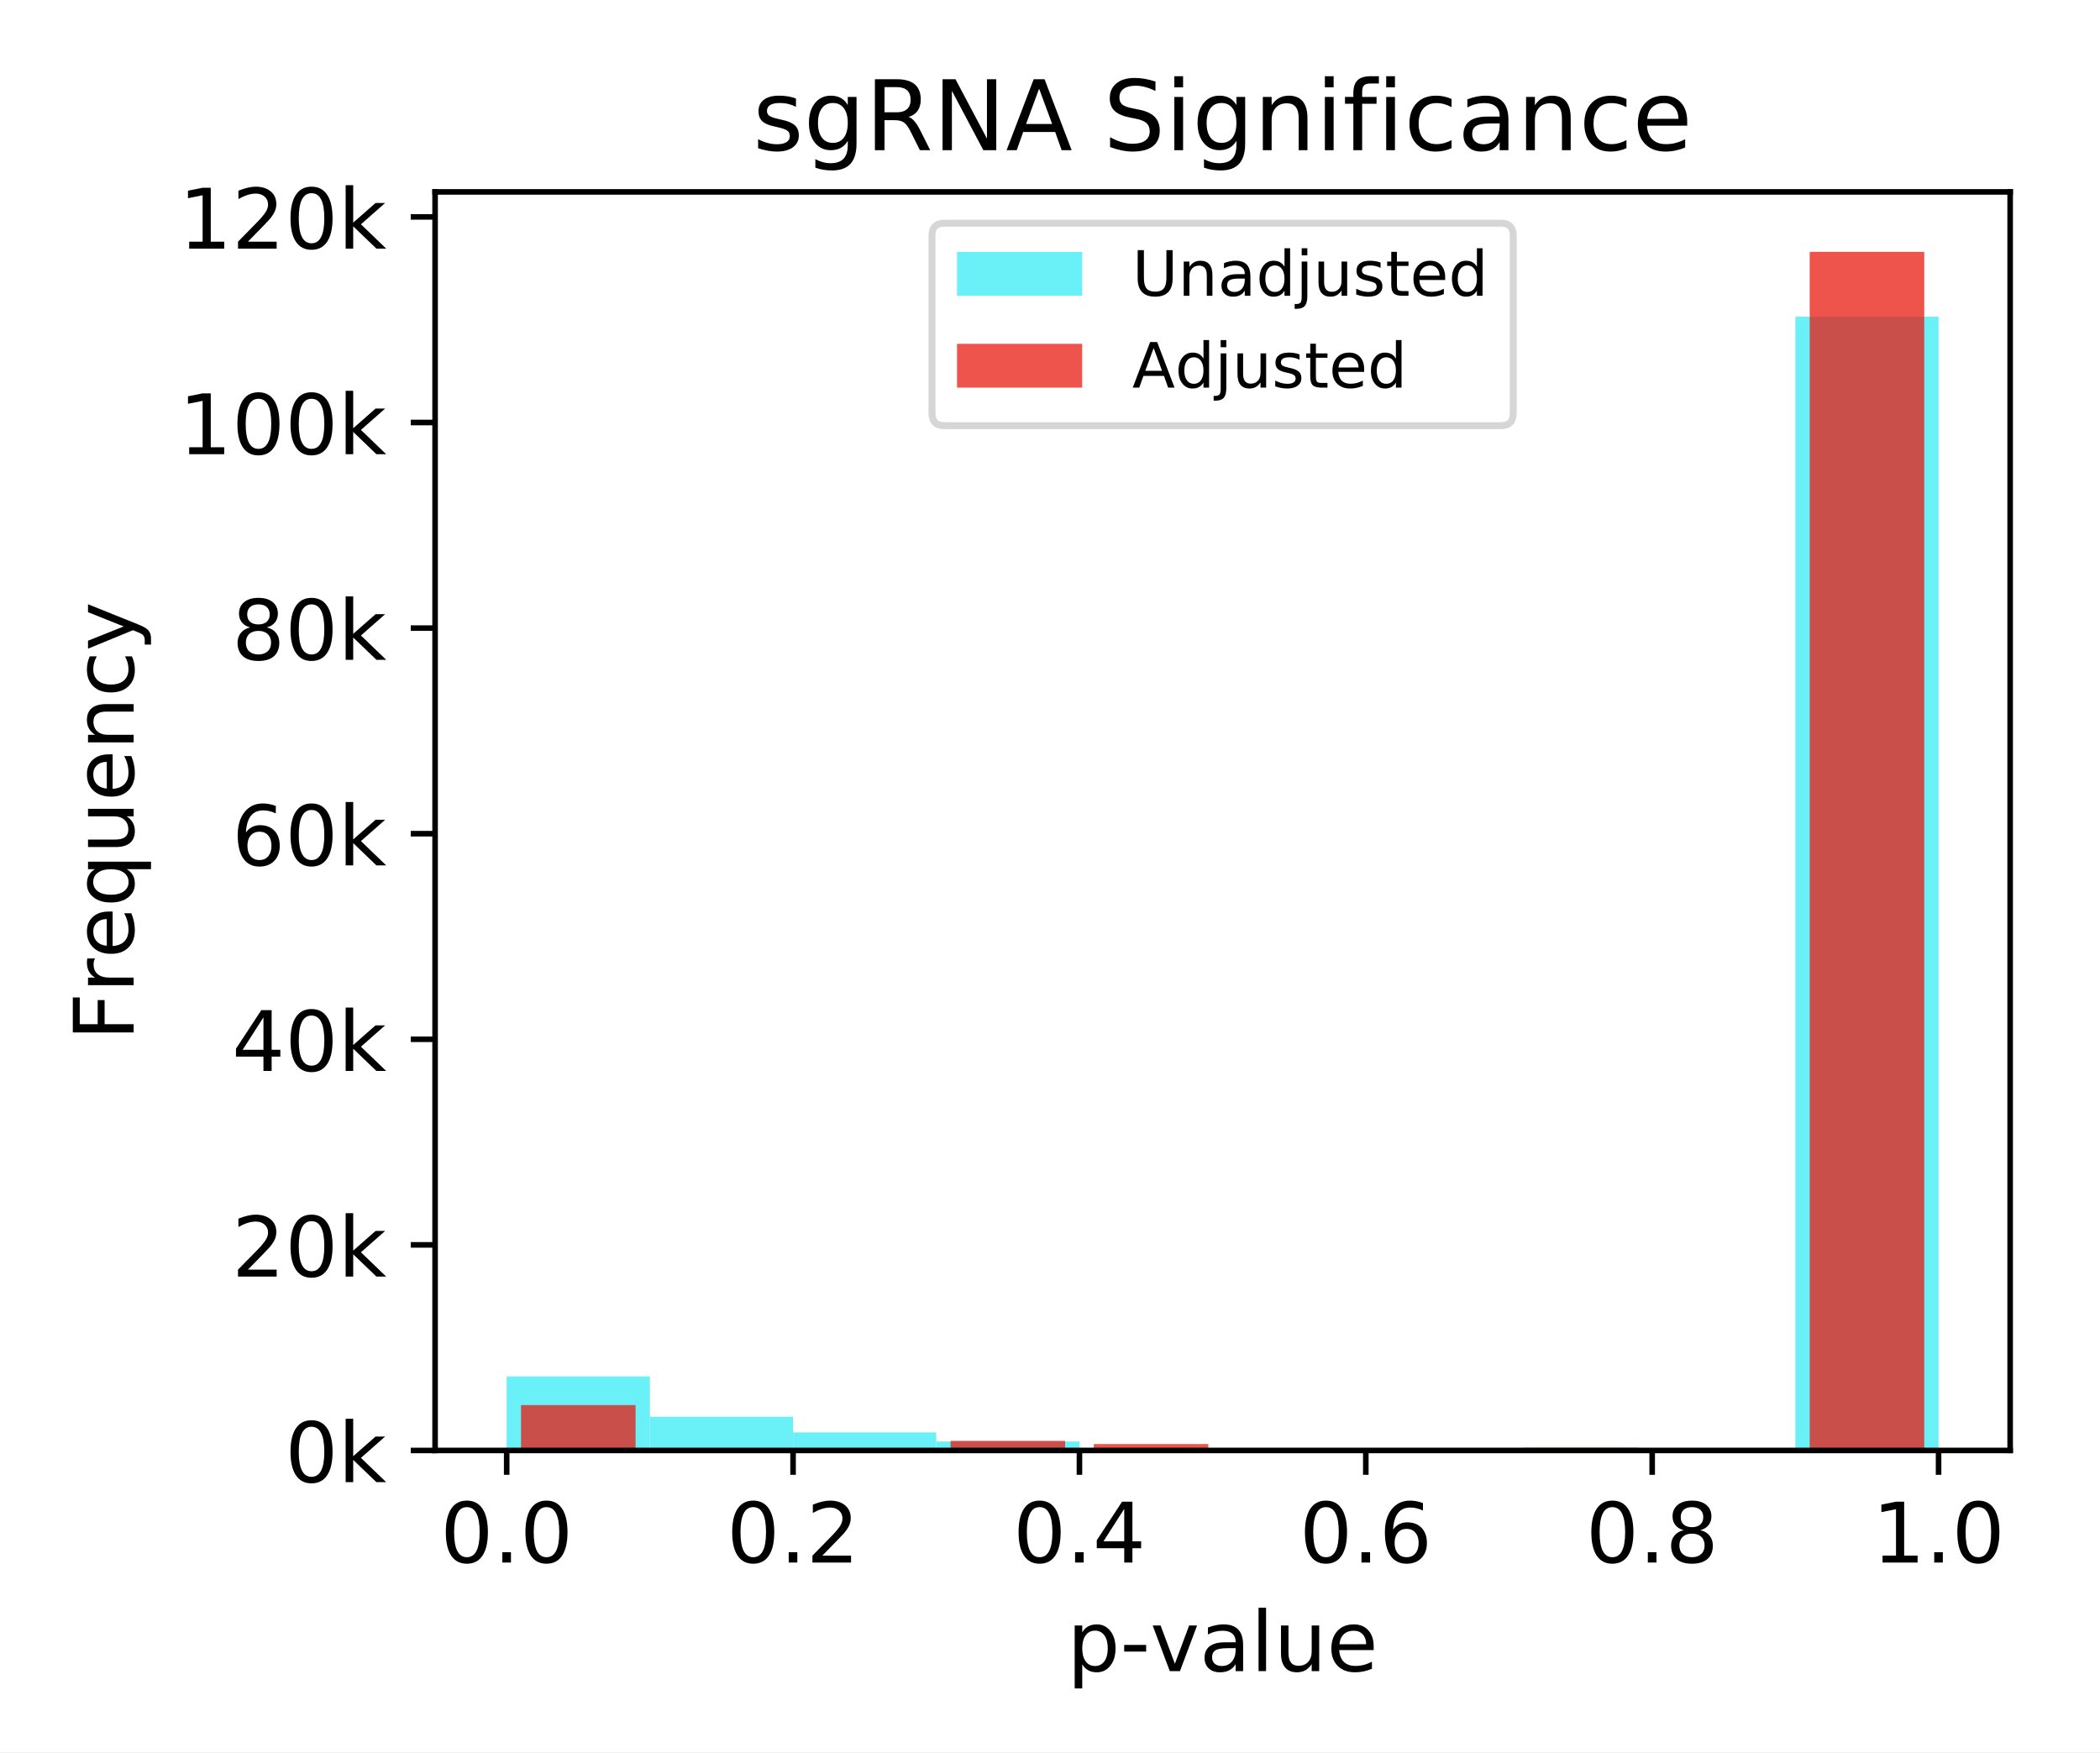
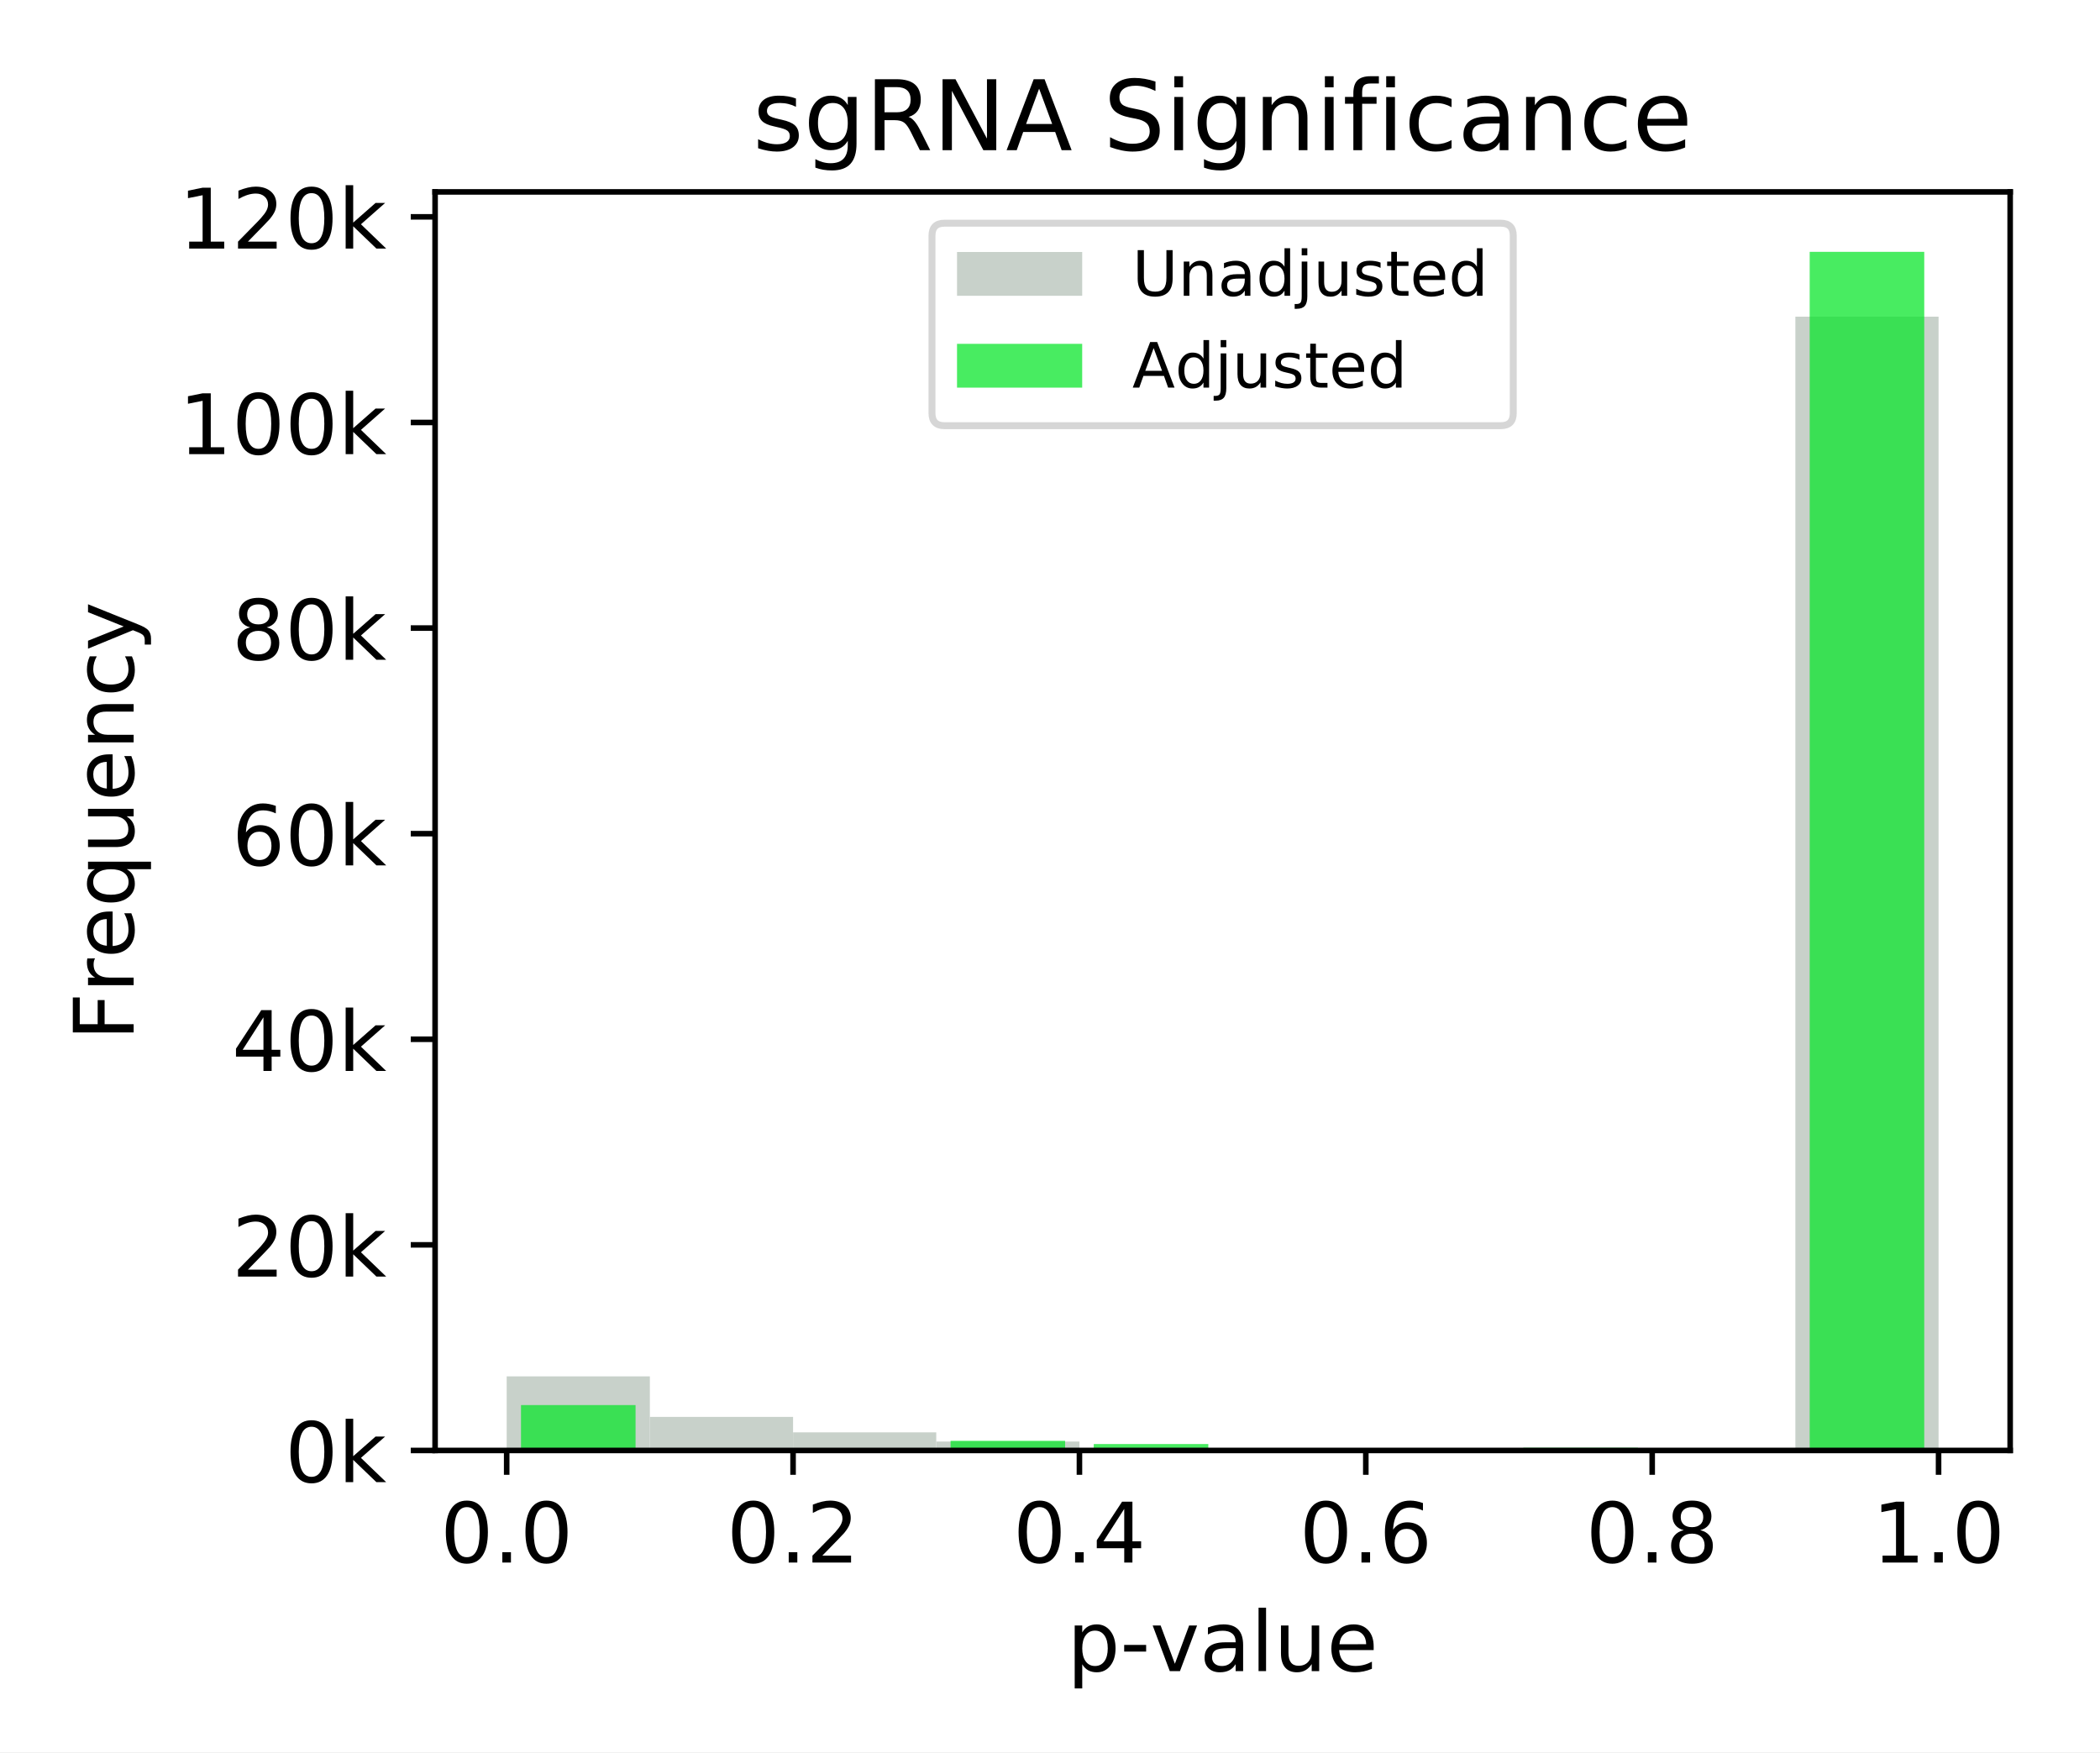
<svg xmlns="http://www.w3.org/2000/svg" xmlns:xlink="http://www.w3.org/1999/xlink" height="252pt" version="1.1" viewBox="0 0 302 252" width="302pt">
  <defs>
    <style type="text/css">
*{stroke-linecap:butt;stroke-linejoin:round;}
  </style>
  </defs>
  <g id="figure_1">
    <g id="patch_1">
      <path d="M 0 252  L 302.4 252  L 302.4 0  L 0 0  z " style="fill:#ffffff;" />
    </g>
    <g id="axes_1">
      <g id="patch_2">
        <path d="M 62.57 208.6  L 289.08 208.6  L 289.08 27.6  L 62.57 27.6  z " style="fill:#ffffff;" />
      </g>
      <g id="patch_3">
-         <path clip-path="url(#pd589215fc9)" d="M 72.866 208.6  L 93.458 208.6  L 93.458 197.95  L 72.866 197.95  z " style="fill:#6af0f7;" />
+         <path clip-path="url(#p7c3df16d8b)" d="M 72.866 208.6  L 93.458 208.6  L 93.458 197.943  L 72.866 197.943  z " style="fill:#c8d1ca;" />
      </g>
      <g id="patch_4">
-         <path clip-path="url(#pd589215fc9)" d="M 93.458 208.6  L 114.05 208.6  L 114.05 203.76  L 93.458 203.76  z " style="fill:#6af0f7;" />
+         <path clip-path="url(#p7c3df16d8b)" d="M 93.458 208.6  L 114.05 208.6  L 114.05 203.77  L 93.458 203.77  z " style="fill:#c8d1ca;" />
      </g>
      <g id="patch_5">
-         <path clip-path="url(#pd589215fc9)" d="M 114.05 208.6  L 134.641 208.6  L 134.641 206.001  L 114.05 206.001  z " style="fill:#6af0f7;" />
+         <path clip-path="url(#p7c3df16d8b)" d="M 114.05 208.6  L 134.641 208.6  L 134.641 205.996  L 114.05 205.996  z " style="fill:#c8d1ca;" />
      </g>
      <g id="patch_6">
-         <path clip-path="url(#pd589215fc9)" d="M 134.641 208.6  L 155.233 208.6  L 155.233 207.311  L 134.641 207.311  z " style="fill:#6af0f7;" />
+         <path clip-path="url(#p7c3df16d8b)" d="M 134.641 208.6  L 155.233 208.6  L 155.233 207.315  L 134.641 207.315  z " style="fill:#c8d1ca;" />
      </g>
      <g id="patch_7">
-         <path clip-path="url(#pd589215fc9)" d="M 155.233 208.6  L 175.825 208.6  L 175.825 208.584  L 155.233 208.584  z " style="fill:#6af0f7;" />
+         <path clip-path="url(#p7c3df16d8b)" d="M 155.233 208.6  L 175.825 208.6  L 175.825 208.582  L 155.233 208.582  z " style="fill:#c8d1ca;" />
      </g>
      <g id="patch_8">
-         <path clip-path="url(#pd589215fc9)" d="M 175.825 208.6  L 196.417 208.6  L 196.417 208.6  L 175.825 208.6  z " style="fill:#6af0f7;" />
+         <path clip-path="url(#p7c3df16d8b)" d="M 175.825 208.6  L 196.417 208.6  L 196.417 208.6  L 175.825 208.6  z " style="fill:#c8d1ca;" />
      </g>
      <g id="patch_9">
-         <path clip-path="url(#pd589215fc9)" d="M 196.417 208.6  L 217.009 208.6  L 217.009 208.6  L 196.417 208.6  z " style="fill:#6af0f7;" />
+         <path clip-path="url(#p7c3df16d8b)" d="M 196.417 208.6  L 217.009 208.6  L 217.009 208.6  L 196.417 208.6  z " style="fill:#c8d1ca;" />
      </g>
      <g id="patch_10">
-         <path clip-path="url(#pd589215fc9)" d="M 217.009 208.6  L 237.6 208.6  L 237.6 208.6  L 217.009 208.6  z " style="fill:#6af0f7;" />
+         <path clip-path="url(#p7c3df16d8b)" d="M 217.009 208.6  L 237.6 208.6  L 237.6 208.6  L 217.009 208.6  z " style="fill:#c8d1ca;" />
      </g>
      <g id="patch_11">
-         <path clip-path="url(#pd589215fc9)" d="M 237.6 208.6  L 258.192 208.6  L 258.192 208.6  L 237.6 208.6  z " style="fill:#6af0f7;" />
+         <path clip-path="url(#p7c3df16d8b)" d="M 237.6 208.6  L 258.192 208.6  L 258.192 208.6  L 237.6 208.6  z " style="fill:#c8d1ca;" />
      </g>
      <g id="patch_12">
-         <path clip-path="url(#pd589215fc9)" d="M 258.192 208.6  L 278.784 208.6  L 278.784 45.546  L 258.192 45.546  z " style="fill:#6af0f7;" />
+         <path clip-path="url(#p7c3df16d8b)" d="M 258.192 208.6  L 278.784 208.6  L 278.784 45.538  L 258.192 45.538  z " style="fill:#c8d1ca;" />
      </g>
      <g id="patch_13">
-         <path clip-path="url(#pd589215fc9)" d="M 74.925 208.6  L 91.399 208.6  L 91.399 202.073  L 74.925 202.073  z " style="fill:#e81b10;opacity:0.75;" />
+         <path clip-path="url(#p7c3df16d8b)" d="M 74.925 208.6  L 91.399 208.6  L 91.399 202.073  L 74.925 202.073  z " style="fill:#0be52c;opacity:0.75;" />
      </g>
      <g id="patch_14">
-         <path clip-path="url(#pd589215fc9)" d="M 95.517 208.6  L 111.99 208.6  L 111.99 208.369  L 95.517 208.369  z " style="fill:#e81b10;opacity:0.75;" />
+         <path clip-path="url(#p7c3df16d8b)" d="M 95.517 208.6  L 111.99 208.6  L 111.99 208.371  L 95.517 208.371  z " style="fill:#0be52c;opacity:0.75;" />
      </g>
      <g id="patch_15">
-         <path clip-path="url(#pd589215fc9)" d="M 116.109 208.6  L 132.582 208.6  L 132.582 208.276  L 116.109 208.276  z " style="fill:#e81b10;opacity:0.75;" />
+         <path clip-path="url(#p7c3df16d8b)" d="M 116.109 208.6  L 132.582 208.6  L 132.582 208.272  L 116.109 208.272  z " style="fill:#0be52c;opacity:0.75;" />
      </g>
      <g id="patch_16">
-         <path clip-path="url(#pd589215fc9)" d="M 136.701 208.6  L 153.174 208.6  L 153.174 207.218  L 136.701 207.218  z " style="fill:#e81b10;opacity:0.75;" />
+         <path clip-path="url(#p7c3df16d8b)" d="M 136.701 208.6  L 153.174 208.6  L 153.174 207.213  L 136.701 207.213  z " style="fill:#0be52c;opacity:0.75;" />
      </g>
      <g id="patch_17">
-         <path clip-path="url(#pd589215fc9)" d="M 157.292 208.6  L 173.766 208.6  L 173.766 207.679  L 157.292 207.679  z " style="fill:#e81b10;opacity:0.75;" />
+         <path clip-path="url(#p7c3df16d8b)" d="M 157.292 208.6  L 173.766 208.6  L 173.766 207.676  L 157.292 207.676  z " style="fill:#0be52c;opacity:0.75;" />
      </g>
      <g id="patch_18">
-         <path clip-path="url(#pd589215fc9)" d="M 177.884 208.6  L 194.358 208.6  L 194.358 208.446  L 177.884 208.446  z " style="fill:#e81b10;opacity:0.75;" />
+         <path clip-path="url(#p7c3df16d8b)" d="M 177.884 208.6  L 194.358 208.6  L 194.358 208.448  L 177.884 208.448  z " style="fill:#0be52c;opacity:0.75;" />
      </g>
      <g id="patch_19">
-         <path clip-path="url(#pd589215fc9)" d="M 198.476 208.6  L 214.949 208.6  L 214.949 208.52  L 198.476 208.52  z " style="fill:#e81b10;opacity:0.75;" />
+         <path clip-path="url(#p7c3df16d8b)" d="M 198.476 208.6  L 214.949 208.6  L 214.949 208.522  L 198.476 208.522  z " style="fill:#0be52c;opacity:0.75;" />
      </g>
      <g id="patch_20">
-         <path clip-path="url(#pd589215fc9)" d="M 219.068 208.6  L 235.541 208.6  L 235.541 208.21  L 219.068 208.21  z " style="fill:#e81b10;opacity:0.75;" />
+         <path clip-path="url(#p7c3df16d8b)" d="M 219.068 208.6  L 235.541 208.6  L 235.541 208.211  L 219.068 208.211  z " style="fill:#0be52c;opacity:0.75;" />
      </g>
      <g id="patch_21">
-         <path clip-path="url(#pd589215fc9)" d="M 239.66 208.6  L 256.133 208.6  L 256.133 208.541  L 239.66 208.541  z " style="fill:#e81b10;opacity:0.75;" />
+         <path clip-path="url(#p7c3df16d8b)" d="M 239.66 208.6  L 256.133 208.6  L 256.133 208.541  L 239.66 208.541  z " style="fill:#0be52c;opacity:0.75;" />
      </g>
      <g id="patch_22">
-         <path clip-path="url(#pd589215fc9)" d="M 260.251 208.6  L 276.725 208.6  L 276.725 36.219  L 260.251 36.219  z " style="fill:#e81b10;opacity:0.75;" />
+         <path clip-path="url(#p7c3df16d8b)" d="M 260.251 208.6  L 276.725 208.6  L 276.725 36.219  L 260.251 36.219  z " style="fill:#0be52c;opacity:0.75;" />
      </g>
      <g id="matplotlib.axis_1">
        <g id="xtick_1">
          <g id="line2d_1">
            <defs>
-               <path d="M 0 0  L 0 3.5  " id="m8bef179ae7" style="stroke:#000000;stroke-width:0.8;" />
-             </defs>
-             <g>
-               <use style="stroke:#000000;stroke-width:0.8;" x="72.866" xlink:href="#m8bef179ae7" y="208.6" />
+               <path d="M 0 0  L 0 3.5  " id="m4076a3effc" style="stroke:#000000;stroke-width:0.8;" />
+             </defs>
+             <g>
+               <use style="stroke:#000000;stroke-width:0.8;" x="72.866" xlink:href="#m4076a3effc" y="208.6" />
            </g>
          </g>
          <g id="text_1">
            <defs>
              <path d="M 31.781 66.406  Q 24.172 66.406 20.328 58.906  Q 16.5 51.422 16.5 36.375  Q 16.5 21.391 20.328 13.891  Q 24.172 6.391 31.781 6.391  Q 39.453 6.391 43.281 13.891  Q 47.125 21.391 47.125 36.375  Q 47.125 51.422 43.281 58.906  Q 39.453 66.406 31.781 66.406  z M 31.781 74.219  Q 44.047 74.219 50.516 64.516  Q 56.984 54.828 56.984 36.375  Q 56.984 17.969 50.516 8.266  Q 44.047 -1.422 31.781 -1.422  Q 19.531 -1.422 13.062 8.266  Q 6.594 17.969 6.594 36.375  Q 6.594 54.828 13.062 64.516  Q 19.531 74.219 31.781 74.219  z " id="DejaVuSans-30" />
              <path d="M 10.688 12.406  L 21 12.406  L 21 0  L 10.688 0  z " id="DejaVuSans-2e" />
            </defs>
            <g transform="translate(63.32403 224.7181)scale(0.12 -0.12)">
              <use xlink:href="#DejaVuSans-30" />
              <use x="63.623" xlink:href="#DejaVuSans-2e" />
              <use x="95.41" xlink:href="#DejaVuSans-30" />
            </g>
          </g>
        </g>
        <g id="xtick_2">
          <g id="line2d_2">
            <g>
-               <use style="stroke:#000000;stroke-width:0.8;" x="114.05" xlink:href="#m8bef179ae7" y="208.6" />
+               <use style="stroke:#000000;stroke-width:0.8;" x="114.05" xlink:href="#m4076a3effc" y="208.6" />
            </g>
          </g>
          <g id="text_2">
            <defs>
              <path d="M 19.188 8.297  L 53.609 8.297  L 53.609 0  L 7.328 0  L 7.328 8.297  Q 12.938 14.109 22.625 23.891  Q 32.328 33.688 34.812 36.531  Q 39.547 41.844 41.422 45.531  Q 43.312 49.219 43.312 52.781  Q 43.312 58.594 39.234 62.25  Q 35.156 65.922 28.609 65.922  Q 23.969 65.922 18.812 64.312  Q 13.672 62.703 7.812 59.422  L 7.812 69.391  Q 13.766 71.781 18.938 73  Q 24.125 74.219 28.422 74.219  Q 39.75 74.219 46.484 68.547  Q 53.219 62.891 53.219 53.422  Q 53.219 48.922 51.531 44.891  Q 49.859 40.875 45.406 35.406  Q 44.188 33.984 37.641 27.219  Q 31.109 20.453 19.188 8.297  z " id="DejaVuSans-32" />
            </defs>
            <g transform="translate(104.5077 224.7181)scale(0.12 -0.12)">
              <use xlink:href="#DejaVuSans-30" />
              <use x="63.623" xlink:href="#DejaVuSans-2e" />
              <use x="95.41" xlink:href="#DejaVuSans-32" />
            </g>
          </g>
        </g>
        <g id="xtick_3">
          <g id="line2d_3">
            <g>
-               <use style="stroke:#000000;stroke-width:0.8;" x="155.233" xlink:href="#m8bef179ae7" y="208.6" />
+               <use style="stroke:#000000;stroke-width:0.8;" x="155.233" xlink:href="#m4076a3effc" y="208.6" />
            </g>
          </g>
          <g id="text_3">
            <defs>
              <path d="M 37.797 64.312  L 12.891 25.391  L 37.797 25.391  z M 35.203 72.906  L 47.609 72.906  L 47.609 25.391  L 58.016 25.391  L 58.016 17.188  L 47.609 17.188  L 47.609 0  L 37.797 0  L 37.797 17.188  L 4.891 17.188  L 4.891 26.703  z " id="DejaVuSans-34" />
            </defs>
            <g transform="translate(145.6913 224.7181)scale(0.12 -0.12)">
              <use xlink:href="#DejaVuSans-30" />
              <use x="63.623" xlink:href="#DejaVuSans-2e" />
              <use x="95.41" xlink:href="#DejaVuSans-34" />
            </g>
          </g>
        </g>
        <g id="xtick_4">
          <g id="line2d_4">
            <g>
-               <use style="stroke:#000000;stroke-width:0.8;" x="196.417" xlink:href="#m8bef179ae7" y="208.6" />
+               <use style="stroke:#000000;stroke-width:0.8;" x="196.417" xlink:href="#m4076a3effc" y="208.6" />
            </g>
          </g>
          <g id="text_4">
            <defs>
              <path d="M 33.016 40.375  Q 26.375 40.375 22.484 35.828  Q 18.609 31.297 18.609 23.391  Q 18.609 15.531 22.484 10.953  Q 26.375 6.391 33.016 6.391  Q 39.656 6.391 43.531 10.953  Q 47.406 15.531 47.406 23.391  Q 47.406 31.297 43.531 35.828  Q 39.656 40.375 33.016 40.375  z M 52.594 71.297  L 52.594 62.312  Q 48.875 64.062 45.094 64.984  Q 41.312 65.922 37.594 65.922  Q 27.828 65.922 22.672 59.328  Q 17.531 52.734 16.797 39.406  Q 19.672 43.656 24.016 45.922  Q 28.375 48.188 33.594 48.188  Q 44.578 48.188 50.953 41.516  Q 57.328 34.859 57.328 23.391  Q 57.328 12.156 50.688 5.359  Q 44.047 -1.422 33.016 -1.422  Q 20.359 -1.422 13.672 8.266  Q 6.984 17.969 6.984 36.375  Q 6.984 53.656 15.188 63.938  Q 23.391 74.219 37.203 74.219  Q 40.922 74.219 44.703 73.484  Q 48.484 72.75 52.594 71.297  z " id="DejaVuSans-36" />
            </defs>
            <g transform="translate(186.8749 224.7181)scale(0.12 -0.12)">
              <use xlink:href="#DejaVuSans-30" />
              <use x="63.623" xlink:href="#DejaVuSans-2e" />
              <use x="95.41" xlink:href="#DejaVuSans-36" />
            </g>
          </g>
        </g>
        <g id="xtick_5">
          <g id="line2d_5">
            <g>
-               <use style="stroke:#000000;stroke-width:0.8;" x="237.6" xlink:href="#m8bef179ae7" y="208.6" />
+               <use style="stroke:#000000;stroke-width:0.8;" x="237.6" xlink:href="#m4076a3effc" y="208.6" />
            </g>
          </g>
          <g id="text_5">
            <defs>
              <path d="M 31.781 34.625  Q 24.75 34.625 20.719 30.859  Q 16.703 27.094 16.703 20.516  Q 16.703 13.922 20.719 10.156  Q 24.75 6.391 31.781 6.391  Q 38.812 6.391 42.859 10.172  Q 46.922 13.969 46.922 20.516  Q 46.922 27.094 42.891 30.859  Q 38.875 34.625 31.781 34.625  z M 21.922 38.812  Q 15.578 40.375 12.031 44.719  Q 8.5 49.078 8.5 55.328  Q 8.5 64.062 14.719 69.141  Q 20.953 74.219 31.781 74.219  Q 42.672 74.219 48.875 69.141  Q 55.078 64.062 55.078 55.328  Q 55.078 49.078 51.531 44.719  Q 48 40.375 41.703 38.812  Q 48.828 37.156 52.797 32.312  Q 56.781 27.484 56.781 20.516  Q 56.781 9.906 50.312 4.234  Q 43.844 -1.422 31.781 -1.422  Q 19.734 -1.422 13.25 4.234  Q 6.781 9.906 6.781 20.516  Q 6.781 27.484 10.781 32.312  Q 14.797 37.156 21.922 38.812  z M 18.312 54.391  Q 18.312 48.734 21.844 45.562  Q 25.391 42.391 31.781 42.391  Q 38.141 42.391 41.719 45.562  Q 45.312 48.734 45.312 54.391  Q 45.312 60.062 41.719 63.234  Q 38.141 66.406 31.781 66.406  Q 25.391 66.406 21.844 63.234  Q 18.312 60.062 18.312 54.391  z " id="DejaVuSans-38" />
            </defs>
            <g transform="translate(228.0586 224.7181)scale(0.12 -0.12)">
              <use xlink:href="#DejaVuSans-30" />
              <use x="63.623" xlink:href="#DejaVuSans-2e" />
              <use x="95.41" xlink:href="#DejaVuSans-38" />
            </g>
          </g>
        </g>
        <g id="xtick_6">
          <g id="line2d_6">
            <g>
-               <use style="stroke:#000000;stroke-width:0.8;" x="278.784" xlink:href="#m8bef179ae7" y="208.6" />
+               <use style="stroke:#000000;stroke-width:0.8;" x="278.784" xlink:href="#m4076a3effc" y="208.6" />
            </g>
          </g>
          <g id="text_6">
            <defs>
              <path d="M 12.406 8.297  L 28.516 8.297  L 28.516 63.922  L 10.984 60.406  L 10.984 69.391  L 28.422 72.906  L 38.281 72.906  L 38.281 8.297  L 54.391 8.297  L 54.391 0  L 12.406 0  z " id="DejaVuSans-31" />
            </defs>
            <g transform="translate(269.2422 224.7181)scale(0.12 -0.12)">
              <use xlink:href="#DejaVuSans-31" />
              <use x="63.623" xlink:href="#DejaVuSans-2e" />
              <use x="95.41" xlink:href="#DejaVuSans-30" />
            </g>
          </g>
        </g>
        <g id="text_7">
          <defs>
            <path d="M 18.109 8.203  L 18.109 -20.797  L 9.078 -20.797  L 9.078 54.688  L 18.109 54.688  L 18.109 46.391  Q 20.953 51.266 25.266 53.625  Q 29.594 56 35.594 56  Q 45.562 56 51.781 48.094  Q 58.016 40.188 58.016 27.297  Q 58.016 14.406 51.781 6.484  Q 45.562 -1.422 35.594 -1.422  Q 29.594 -1.422 25.266 0.953  Q 20.953 3.328 18.109 8.203  z M 48.688 27.297  Q 48.688 37.203 44.609 42.844  Q 40.531 48.484 33.406 48.484  Q 26.266 48.484 22.188 42.844  Q 18.109 37.203 18.109 27.297  Q 18.109 17.391 22.188 11.75  Q 26.266 6.109 33.406 6.109  Q 40.531 6.109 44.609 11.75  Q 48.688 17.391 48.688 27.297  z " id="DejaVuSans-70" />
            <path d="M 4.891 31.391  L 31.203 31.391  L 31.203 23.391  L 4.891 23.391  z " id="DejaVuSans-2d" />
            <path d="M 2.984 54.688  L 12.5 54.688  L 29.594 8.797  L 46.688 54.688  L 56.203 54.688  L 35.688 0  L 23.484 0  z " id="DejaVuSans-76" />
            <path d="M 34.281 27.484  Q 23.391 27.484 19.188 25  Q 14.984 22.516 14.984 16.5  Q 14.984 11.719 18.141 8.906  Q 21.297 6.109 26.703 6.109  Q 34.188 6.109 38.703 11.406  Q 43.219 16.703 43.219 25.484  L 43.219 27.484  z M 52.203 31.203  L 52.203 0  L 43.219 0  L 43.219 8.297  Q 40.141 3.328 35.547 0.953  Q 30.953 -1.422 24.312 -1.422  Q 15.922 -1.422 10.953 3.297  Q 6 8.016 6 15.922  Q 6 25.141 12.172 29.828  Q 18.359 34.516 30.609 34.516  L 43.219 34.516  L 43.219 35.406  Q 43.219 41.609 39.141 45  Q 35.062 48.391 27.688 48.391  Q 23 48.391 18.547 47.266  Q 14.109 46.141 10.016 43.891  L 10.016 52.203  Q 14.938 54.109 19.578 55.047  Q 24.219 56 28.609 56  Q 40.484 56 46.344 49.844  Q 52.203 43.703 52.203 31.203  z " id="DejaVuSans-61" />
            <path d="M 9.422 75.984  L 18.406 75.984  L 18.406 0  L 9.422 0  z " id="DejaVuSans-6c" />
            <path d="M 8.5 21.578  L 8.5 54.688  L 17.484 54.688  L 17.484 21.922  Q 17.484 14.156 20.5 10.266  Q 23.531 6.391 29.594 6.391  Q 36.859 6.391 41.078 11.031  Q 45.312 15.672 45.312 23.688  L 45.312 54.688  L 54.297 54.688  L 54.297 0  L 45.312 0  L 45.312 8.406  Q 42.047 3.422 37.719 1  Q 33.406 -1.422 27.688 -1.422  Q 18.266 -1.422 13.375 4.438  Q 8.5 10.297 8.5 21.578  z M 31.109 56  z " id="DejaVuSans-75" />
            <path d="M 56.203 29.594  L 56.203 25.203  L 14.891 25.203  Q 15.484 15.922 20.484 11.062  Q 25.484 6.203 34.422 6.203  Q 39.594 6.203 44.453 7.469  Q 49.312 8.734 54.109 11.281  L 54.109 2.781  Q 49.266 0.734 44.188 -0.344  Q 39.109 -1.422 33.891 -1.422  Q 20.797 -1.422 13.156 6.188  Q 5.516 13.812 5.516 26.812  Q 5.516 40.234 12.766 48.109  Q 20.016 56 32.328 56  Q 43.359 56 49.781 48.891  Q 56.203 41.797 56.203 29.594  z M 47.219 32.234  Q 47.125 39.594 43.094 43.984  Q 39.062 48.391 32.422 48.391  Q 24.906 48.391 20.391 44.141  Q 15.875 39.891 15.188 32.172  z " id="DejaVuSans-65" />
          </defs>
          <g transform="translate(153.4638 240.3319)scale(0.12 -0.12)">
            <use xlink:href="#DejaVuSans-70" />
            <use x="63.477" xlink:href="#DejaVuSans-2d" />
            <use x="99.529" xlink:href="#DejaVuSans-76" />
            <use x="158.709" xlink:href="#DejaVuSans-61" />
            <use x="219.988" xlink:href="#DejaVuSans-6c" />
            <use x="247.771" xlink:href="#DejaVuSans-75" />
            <use x="311.15" xlink:href="#DejaVuSans-65" />
          </g>
        </g>
      </g>
      <g id="matplotlib.axis_2">
        <g id="ytick_1">
          <g id="line2d_7">
            <defs>
-               <path d="M 0 0  L -3.5 0  " id="m03045eaecb" style="stroke:#000000;stroke-width:0.8;" />
-             </defs>
-             <g>
-               <use style="stroke:#000000;stroke-width:0.8;" x="62.57" xlink:href="#m03045eaecb" y="208.6" />
+               <path d="M 0 0  L -3.5 0  " id="m8dde8d599c" style="stroke:#000000;stroke-width:0.8;" />
+             </defs>
+             <g>
+               <use style="stroke:#000000;stroke-width:0.8;" x="62.57" xlink:href="#m8dde8d599c" y="208.6" />
            </g>
          </g>
          <g id="text_8">
            <defs>
              <path d="M 9.078 75.984  L 18.109 75.984  L 18.109 31.109  L 44.922 54.688  L 56.391 54.688  L 27.391 29.109  L 57.625 0  L 45.906 0  L 18.109 26.703  L 18.109 0  L 9.078 0  z " id="DejaVuSans-6b" />
            </defs>
            <g transform="translate(40.98625 213.1591)scale(0.12 -0.12)">
              <use xlink:href="#DejaVuSans-30" />
              <use x="63.623" xlink:href="#DejaVuSans-6b" />
            </g>
          </g>
        </g>
        <g id="ytick_2">
          <g id="line2d_8">
            <g>
-               <use style="stroke:#000000;stroke-width:0.8;" x="62.57" xlink:href="#m03045eaecb" y="179.032" />
+               <use style="stroke:#000000;stroke-width:0.8;" x="62.57" xlink:href="#m8dde8d599c" y="179.031" />
            </g>
          </g>
          <g id="text_9">
-             <g transform="translate(33.35125 183.5914)scale(0.12 -0.12)">
+             <g transform="translate(33.35125 183.5904)scale(0.12 -0.12)">
              <use xlink:href="#DejaVuSans-32" />
              <use x="63.623" xlink:href="#DejaVuSans-30" />
              <use x="127.246" xlink:href="#DejaVuSans-6b" />
            </g>
          </g>
        </g>
        <g id="ytick_3">
          <g id="line2d_9">
            <g>
-               <use style="stroke:#000000;stroke-width:0.8;" x="62.57" xlink:href="#m03045eaecb" y="149.465" />
+               <use style="stroke:#000000;stroke-width:0.8;" x="62.57" xlink:href="#m8dde8d599c" y="149.463" />
            </g>
          </g>
          <g id="text_10">
-             <g transform="translate(33.35125 154.0237)scale(0.12 -0.12)">
+             <g transform="translate(33.35125 154.0217)scale(0.12 -0.12)">
              <use xlink:href="#DejaVuSans-34" />
              <use x="63.623" xlink:href="#DejaVuSans-30" />
              <use x="127.246" xlink:href="#DejaVuSans-6b" />
            </g>
          </g>
        </g>
        <g id="ytick_4">
          <g id="line2d_10">
            <g>
-               <use style="stroke:#000000;stroke-width:0.8;" x="62.57" xlink:href="#m03045eaecb" y="119.897" />
+               <use style="stroke:#000000;stroke-width:0.8;" x="62.57" xlink:href="#m8dde8d599c" y="119.894" />
            </g>
          </g>
          <g id="text_11">
-             <g transform="translate(33.35125 124.4561)scale(0.12 -0.12)">
+             <g transform="translate(33.35125 124.453)scale(0.12 -0.12)">
              <use xlink:href="#DejaVuSans-36" />
              <use x="63.623" xlink:href="#DejaVuSans-30" />
              <use x="127.246" xlink:href="#DejaVuSans-6b" />
            </g>
          </g>
        </g>
        <g id="ytick_5">
          <g id="line2d_11">
            <g>
-               <use style="stroke:#000000;stroke-width:0.8;" x="62.57" xlink:href="#m03045eaecb" y="90.329" />
+               <use style="stroke:#000000;stroke-width:0.8;" x="62.57" xlink:href="#m8dde8d599c" y="90.325" />
            </g>
          </g>
          <g id="text_12">
-             <g transform="translate(33.35125 94.88841)scale(0.12 -0.12)">
+             <g transform="translate(33.35125 94.88435)scale(0.12 -0.12)">
              <use xlink:href="#DejaVuSans-38" />
              <use x="63.623" xlink:href="#DejaVuSans-30" />
              <use x="127.246" xlink:href="#DejaVuSans-6b" />
            </g>
          </g>
        </g>
        <g id="ytick_6">
          <g id="line2d_12">
            <g>
-               <use style="stroke:#000000;stroke-width:0.8;" x="62.57" xlink:href="#m03045eaecb" y="60.762" />
+               <use style="stroke:#000000;stroke-width:0.8;" x="62.57" xlink:href="#m8dde8d599c" y="60.757" />
            </g>
          </g>
          <g id="text_13">
-             <g transform="translate(25.71625 65.32075)scale(0.12 -0.12)">
+             <g transform="translate(25.71625 65.31568)scale(0.12 -0.12)">
              <use xlink:href="#DejaVuSans-31" />
              <use x="63.623" xlink:href="#DejaVuSans-30" />
              <use x="127.246" xlink:href="#DejaVuSans-30" />
              <use x="190.869" xlink:href="#DejaVuSans-6b" />
            </g>
          </g>
        </g>
        <g id="ytick_7">
          <g id="line2d_13">
            <g>
-               <use style="stroke:#000000;stroke-width:0.8;" x="62.57" xlink:href="#m03045eaecb" y="31.194" />
+               <use style="stroke:#000000;stroke-width:0.8;" x="62.57" xlink:href="#m8dde8d599c" y="31.188" />
            </g>
          </g>
          <g id="text_14">
-             <g transform="translate(25.71625 35.75309)scale(0.12 -0.12)">
+             <g transform="translate(25.71625 35.747)scale(0.12 -0.12)">
              <use xlink:href="#DejaVuSans-31" />
              <use x="63.623" xlink:href="#DejaVuSans-32" />
              <use x="127.246" xlink:href="#DejaVuSans-30" />
              <use x="190.869" xlink:href="#DejaVuSans-6b" />
            </g>
          </g>
        </g>
        <g id="text_15">
          <defs>
            <path d="M 9.812 72.906  L 51.703 72.906  L 51.703 64.594  L 19.672 64.594  L 19.672 43.109  L 48.578 43.109  L 48.578 34.812  L 19.672 34.812  L 19.672 0  L 9.812 0  z " id="DejaVuSans-46" />
            <path d="M 41.109 46.297  Q 39.594 47.172 37.812 47.578  Q 36.031 48 33.891 48  Q 26.266 48 22.188 43.047  Q 18.109 38.094 18.109 28.812  L 18.109 0  L 9.078 0  L 9.078 54.688  L 18.109 54.688  L 18.109 46.188  Q 20.953 51.172 25.484 53.578  Q 30.031 56 36.531 56  Q 37.453 56 38.578 55.875  Q 39.703 55.766 41.062 55.516  z " id="DejaVuSans-72" />
            <path d="M 14.797 27.297  Q 14.797 17.391 18.875 11.75  Q 22.953 6.109 30.078 6.109  Q 37.203 6.109 41.297 11.75  Q 45.406 17.391 45.406 27.297  Q 45.406 37.203 41.297 42.844  Q 37.203 48.484 30.078 48.484  Q 22.953 48.484 18.875 42.844  Q 14.797 37.203 14.797 27.297  z M 45.406 8.203  Q 42.578 3.328 38.25 0.953  Q 33.938 -1.422 27.875 -1.422  Q 17.969 -1.422 11.734 6.484  Q 5.516 14.406 5.516 27.297  Q 5.516 40.188 11.734 48.094  Q 17.969 56 27.875 56  Q 33.938 56 38.25 53.625  Q 42.578 51.266 45.406 46.391  L 45.406 54.688  L 54.391 54.688  L 54.391 -20.797  L 45.406 -20.797  z " id="DejaVuSans-71" />
            <path d="M 54.891 33.016  L 54.891 0  L 45.906 0  L 45.906 32.719  Q 45.906 40.484 42.875 44.328  Q 39.844 48.188 33.797 48.188  Q 26.516 48.188 22.312 43.547  Q 18.109 38.922 18.109 30.906  L 18.109 0  L 9.078 0  L 9.078 54.688  L 18.109 54.688  L 18.109 46.188  Q 21.344 51.125 25.703 53.562  Q 30.078 56 35.797 56  Q 45.219 56 50.047 50.172  Q 54.891 44.344 54.891 33.016  z " id="DejaVuSans-6e" />
            <path d="M 48.781 52.594  L 48.781 44.188  Q 44.969 46.297 41.141 47.344  Q 37.312 48.391 33.406 48.391  Q 24.656 48.391 19.812 42.844  Q 14.984 37.312 14.984 27.297  Q 14.984 17.281 19.812 11.734  Q 24.656 6.203 33.406 6.203  Q 37.312 6.203 41.141 7.25  Q 44.969 8.297 48.781 10.406  L 48.781 2.094  Q 45.016 0.344 40.984 -0.531  Q 36.969 -1.422 32.422 -1.422  Q 20.062 -1.422 12.781 6.344  Q 5.516 14.109 5.516 27.297  Q 5.516 40.672 12.859 48.328  Q 20.219 56 33.016 56  Q 37.156 56 41.109 55.141  Q 45.062 54.297 48.781 52.594  z " id="DejaVuSans-63" />
            <path d="M 32.172 -5.078  Q 28.375 -14.844 24.75 -17.812  Q 21.141 -20.797 15.094 -20.797  L 7.906 -20.797  L 7.906 -13.281  L 13.188 -13.281  Q 16.891 -13.281 18.938 -11.516  Q 21 -9.766 23.484 -3.219  L 25.094 0.875  L 2.984 54.688  L 12.5 54.688  L 29.594 11.922  L 46.688 54.688  L 56.203 54.688  z " id="DejaVuSans-79" />
          </defs>
          <g transform="translate(19.22062 149.6572)rotate(-90)scale(0.12 -0.12)">
            <use xlink:href="#DejaVuSans-46" />
            <use x="57.41" xlink:href="#DejaVuSans-72" />
            <use x="98.492" xlink:href="#DejaVuSans-65" />
            <use x="160.016" xlink:href="#DejaVuSans-71" />
            <use x="223.492" xlink:href="#DejaVuSans-75" />
            <use x="286.871" xlink:href="#DejaVuSans-65" />
            <use x="348.395" xlink:href="#DejaVuSans-6e" />
            <use x="411.773" xlink:href="#DejaVuSans-63" />
            <use x="466.754" xlink:href="#DejaVuSans-79" />
          </g>
        </g>
      </g>
      <g id="patch_23">
        <path d="M 62.57 208.6  L 62.57 27.6  " style="fill:none;stroke:#000000;stroke-linecap:square;stroke-linejoin:miter;stroke-width:0.8;" />
      </g>
      <g id="patch_24">
        <path d="M 289.08 208.6  L 289.08 27.6  " style="fill:none;stroke:#000000;stroke-linecap:square;stroke-linejoin:miter;stroke-width:0.8;" />
      </g>
      <g id="patch_25">
        <path d="M 62.57 208.6  L 289.08 208.6  " style="fill:none;stroke:#000000;stroke-linecap:square;stroke-linejoin:miter;stroke-width:0.8;" />
      </g>
      <g id="patch_26">
        <path d="M 62.57 27.6  L 289.08 27.6  " style="fill:none;stroke:#000000;stroke-linecap:square;stroke-linejoin:miter;stroke-width:0.8;" />
      </g>
      <g id="text_16">
        <defs>
          <path d="M 44.281 53.078  L 44.281 44.578  Q 40.484 46.531 36.375 47.5  Q 32.281 48.484 27.875 48.484  Q 21.188 48.484 17.844 46.438  Q 14.5 44.391 14.5 40.281  Q 14.5 37.156 16.891 35.375  Q 19.281 33.594 26.516 31.984  L 29.594 31.297  Q 39.156 29.25 43.188 25.516  Q 47.219 21.781 47.219 15.094  Q 47.219 7.469 41.188 3.016  Q 35.156 -1.422 24.609 -1.422  Q 20.219 -1.422 15.453 -0.562  Q 10.688 0.297 5.422 2  L 5.422 11.281  Q 10.406 8.688 15.234 7.391  Q 20.062 6.109 24.812 6.109  Q 31.156 6.109 34.562 8.281  Q 37.984 10.453 37.984 14.406  Q 37.984 18.062 35.516 20.016  Q 33.062 21.969 24.703 23.781  L 21.578 24.516  Q 13.234 26.266 9.516 29.906  Q 5.812 33.547 5.812 39.891  Q 5.812 47.609 11.281 51.797  Q 16.75 56 26.812 56  Q 31.781 56 36.172 55.266  Q 40.578 54.547 44.281 53.078  z " id="DejaVuSans-73" />
          <path d="M 45.406 27.984  Q 45.406 37.75 41.375 43.109  Q 37.359 48.484 30.078 48.484  Q 22.859 48.484 18.828 43.109  Q 14.797 37.75 14.797 27.984  Q 14.797 18.266 18.828 12.891  Q 22.859 7.516 30.078 7.516  Q 37.359 7.516 41.375 12.891  Q 45.406 18.266 45.406 27.984  z M 54.391 6.781  Q 54.391 -7.172 48.188 -13.984  Q 42 -20.797 29.203 -20.797  Q 24.469 -20.797 20.266 -20.094  Q 16.062 -19.391 12.109 -17.922  L 12.109 -9.188  Q 16.062 -11.328 19.922 -12.344  Q 23.781 -13.375 27.781 -13.375  Q 36.625 -13.375 41.016 -8.766  Q 45.406 -4.156 45.406 5.172  L 45.406 9.625  Q 42.625 4.781 38.281 2.391  Q 33.938 0 27.875 0  Q 17.828 0 11.672 7.656  Q 5.516 15.328 5.516 27.984  Q 5.516 40.672 11.672 48.328  Q 17.828 56 27.875 56  Q 33.938 56 38.281 53.609  Q 42.625 51.219 45.406 46.391  L 45.406 54.688  L 54.391 54.688  z " id="DejaVuSans-67" />
          <path d="M 44.391 34.188  Q 47.562 33.109 50.562 29.594  Q 53.562 26.078 56.594 19.922  L 66.609 0  L 56 0  L 46.688 18.703  Q 43.062 26.031 39.672 28.422  Q 36.281 30.812 30.422 30.812  L 19.672 30.812  L 19.672 0  L 9.812 0  L 9.812 72.906  L 32.078 72.906  Q 44.578 72.906 50.734 67.672  Q 56.891 62.453 56.891 51.906  Q 56.891 45.016 53.688 40.469  Q 50.484 35.938 44.391 34.188  z M 19.672 64.797  L 19.672 38.922  L 32.078 38.922  Q 39.203 38.922 42.844 42.219  Q 46.484 45.516 46.484 51.906  Q 46.484 58.297 42.844 61.547  Q 39.203 64.797 32.078 64.797  z " id="DejaVuSans-52" />
          <path d="M 9.812 72.906  L 23.094 72.906  L 55.422 11.922  L 55.422 72.906  L 64.984 72.906  L 64.984 0  L 51.703 0  L 19.391 60.984  L 19.391 0  L 9.812 0  z " id="DejaVuSans-4e" />
          <path d="M 34.188 63.188  L 20.797 26.906  L 47.609 26.906  z M 28.609 72.906  L 39.797 72.906  L 67.578 0  L 57.328 0  L 50.688 18.703  L 17.828 18.703  L 11.188 0  L 0.781 0  z " id="DejaVuSans-41" />
          <path id="DejaVuSans-20" />
          <path d="M 53.516 70.516  L 53.516 60.891  Q 47.906 63.578 42.922 64.891  Q 37.938 66.219 33.297 66.219  Q 25.25 66.219 20.875 63.094  Q 16.5 59.969 16.5 54.203  Q 16.5 49.359 19.406 46.891  Q 22.312 44.438 30.422 42.922  L 36.375 41.703  Q 47.406 39.594 52.656 34.297  Q 57.906 29 57.906 20.125  Q 57.906 9.516 50.797 4.047  Q 43.703 -1.422 29.984 -1.422  Q 24.812 -1.422 18.969 -0.25  Q 13.141 0.922 6.891 3.219  L 6.891 13.375  Q 12.891 10.016 18.656 8.297  Q 24.422 6.594 29.984 6.594  Q 38.422 6.594 43.016 9.906  Q 47.609 13.234 47.609 19.391  Q 47.609 24.75 44.312 27.781  Q 41.016 30.812 33.5 32.328  L 27.484 33.5  Q 16.453 35.688 11.516 40.375  Q 6.594 45.062 6.594 53.422  Q 6.594 63.094 13.406 68.656  Q 20.219 74.219 32.172 74.219  Q 37.312 74.219 42.625 73.281  Q 47.953 72.359 53.516 70.516  z " id="DejaVuSans-53" />
          <path d="M 9.422 54.688  L 18.406 54.688  L 18.406 0  L 9.422 0  z M 9.422 75.984  L 18.406 75.984  L 18.406 64.594  L 9.422 64.594  z " id="DejaVuSans-69" />
          <path d="M 37.109 75.984  L 37.109 68.5  L 28.516 68.5  Q 23.688 68.5 21.797 66.547  Q 19.922 64.594 19.922 59.516  L 19.922 54.688  L 34.719 54.688  L 34.719 47.703  L 19.922 47.703  L 19.922 0  L 10.891 0  L 10.891 47.703  L 2.297 47.703  L 2.297 54.688  L 10.891 54.688  L 10.891 58.5  Q 10.891 67.625 15.141 71.797  Q 19.391 75.984 28.609 75.984  z " id="DejaVuSans-66" />
        </defs>
        <g transform="translate(108.2673 21.6)scale(0.14 -0.14)">
          <use xlink:href="#DejaVuSans-73" />
          <use x="52.1" xlink:href="#DejaVuSans-67" />
          <use x="115.576" xlink:href="#DejaVuSans-52" />
          <use x="185.059" xlink:href="#DejaVuSans-4e" />
          <use x="259.863" xlink:href="#DejaVuSans-41" />
          <use x="328.271" xlink:href="#DejaVuSans-20" />
          <use x="360.059" xlink:href="#DejaVuSans-53" />
          <use x="423.535" xlink:href="#DejaVuSans-69" />
          <use x="451.318" xlink:href="#DejaVuSans-67" />
          <use x="514.795" xlink:href="#DejaVuSans-6e" />
          <use x="578.174" xlink:href="#DejaVuSans-69" />
          <use x="605.957" xlink:href="#DejaVuSans-66" />
          <use x="641.162" xlink:href="#DejaVuSans-69" />
          <use x="668.945" xlink:href="#DejaVuSans-63" />
          <use x="723.926" xlink:href="#DejaVuSans-61" />
          <use x="785.205" xlink:href="#DejaVuSans-6e" />
          <use x="848.584" xlink:href="#DejaVuSans-63" />
          <use x="903.564" xlink:href="#DejaVuSans-65" />
        </g>
      </g>
      <g id="legend_1">
        <g id="patch_27">
          <path d="M 135.829 61.221  L 215.821 61.221  Q 217.621 61.221 217.621 59.421  L 217.621 33.9  Q 217.621 32.1 215.821 32.1  L 135.829 32.1  Q 134.029 32.1 134.029 33.9  L 134.029 59.421  Q 134.029 61.221 135.829 61.221  z " style="fill:#ffffff;opacity:0.8;stroke:#cccccc;stroke-linejoin:miter;" />
        </g>
        <g id="patch_28">
-           <path d="M 137.629 42.539  L 155.629 42.539  L 155.629 36.239  L 137.629 36.239  z " style="fill:#6af0f7;" />
+           <path d="M 137.629 42.539  L 155.629 42.539  L 155.629 36.239  L 137.629 36.239  z " style="fill:#c8d1ca;" />
        </g>
        <g id="text_17">
          <defs>
            <path d="M 8.688 72.906  L 18.609 72.906  L 18.609 28.609  Q 18.609 16.891 22.844 11.734  Q 27.094 6.594 36.625 6.594  Q 46.094 6.594 50.344 11.734  Q 54.594 16.891 54.594 28.609  L 54.594 72.906  L 64.5 72.906  L 64.5 27.391  Q 64.5 13.141 57.438 5.859  Q 50.391 -1.422 36.625 -1.422  Q 22.797 -1.422 15.734 5.859  Q 8.688 13.141 8.688 27.391  z " id="DejaVuSans-55" />
            <path d="M 45.406 46.391  L 45.406 75.984  L 54.391 75.984  L 54.391 0  L 45.406 0  L 45.406 8.203  Q 42.578 3.328 38.25 0.953  Q 33.938 -1.422 27.875 -1.422  Q 17.969 -1.422 11.734 6.484  Q 5.516 14.406 5.516 27.297  Q 5.516 40.188 11.734 48.094  Q 17.969 56 27.875 56  Q 33.938 56 38.25 53.625  Q 42.578 51.266 45.406 46.391  z M 14.797 27.297  Q 14.797 17.391 18.875 11.75  Q 22.953 6.109 30.078 6.109  Q 37.203 6.109 41.297 11.75  Q 45.406 17.391 45.406 27.297  Q 45.406 37.203 41.297 42.844  Q 37.203 48.484 30.078 48.484  Q 22.953 48.484 18.875 42.844  Q 14.797 37.203 14.797 27.297  z " id="DejaVuSans-64" />
            <path d="M 9.422 54.688  L 18.406 54.688  L 18.406 -0.984  Q 18.406 -11.422 14.422 -16.109  Q 10.453 -20.797 1.609 -20.797  L -1.812 -20.797  L -1.812 -13.188  L 0.594 -13.188  Q 5.719 -13.188 7.562 -10.812  Q 9.422 -8.453 9.422 -0.984  z M 9.422 75.984  L 18.406 75.984  L 18.406 64.594  L 9.422 64.594  z " id="DejaVuSans-6a" />
            <path d="M 18.312 70.219  L 18.312 54.688  L 36.812 54.688  L 36.812 47.703  L 18.312 47.703  L 18.312 18.016  Q 18.312 11.328 20.141 9.422  Q 21.969 7.516 27.594 7.516  L 36.812 7.516  L 36.812 0  L 27.594 0  Q 17.188 0 13.234 3.875  Q 9.281 7.766 9.281 18.016  L 9.281 47.703  L 2.688 47.703  L 2.688 54.688  L 9.281 54.688  L 9.281 70.219  z " id="DejaVuSans-74" />
          </defs>
          <g transform="translate(162.8291 42.53859)scale(0.09 -0.09)">
            <use xlink:href="#DejaVuSans-55" />
            <use x="73.193" xlink:href="#DejaVuSans-6e" />
            <use x="136.572" xlink:href="#DejaVuSans-61" />
            <use x="197.852" xlink:href="#DejaVuSans-64" />
            <use x="261.328" xlink:href="#DejaVuSans-6a" />
            <use x="289.111" xlink:href="#DejaVuSans-75" />
            <use x="352.49" xlink:href="#DejaVuSans-73" />
            <use x="404.59" xlink:href="#DejaVuSans-74" />
            <use x="443.799" xlink:href="#DejaVuSans-65" />
            <use x="505.322" xlink:href="#DejaVuSans-64" />
          </g>
        </g>
        <g id="patch_29">
-           <path d="M 137.629 55.749  L 155.629 55.749  L 155.629 49.449  L 137.629 49.449  z " style="fill:#e81b10;opacity:0.75;" />
+           <path d="M 137.629 55.749  L 155.629 55.749  L 155.629 49.449  L 137.629 49.449  z " style="fill:#0be52c;opacity:0.75;" />
        </g>
        <g id="text_18">
          <g transform="translate(162.8291 55.74891)scale(0.09 -0.09)">
            <use xlink:href="#DejaVuSans-41" />
            <use x="68.393" xlink:href="#DejaVuSans-64" />
            <use x="131.869" xlink:href="#DejaVuSans-6a" />
            <use x="159.652" xlink:href="#DejaVuSans-75" />
            <use x="223.031" xlink:href="#DejaVuSans-73" />
            <use x="275.131" xlink:href="#DejaVuSans-74" />
            <use x="314.34" xlink:href="#DejaVuSans-65" />
            <use x="375.863" xlink:href="#DejaVuSans-64" />
          </g>
        </g>
      </g>
    </g>
  </g>
  <defs>
-     <clipPath id="pd589215fc9">
+     <clipPath id="p7c3df16d8b">
      <rect height="181" width="226.51" x="62.57" y="27.6" />
    </clipPath>
  </defs>
</svg>
